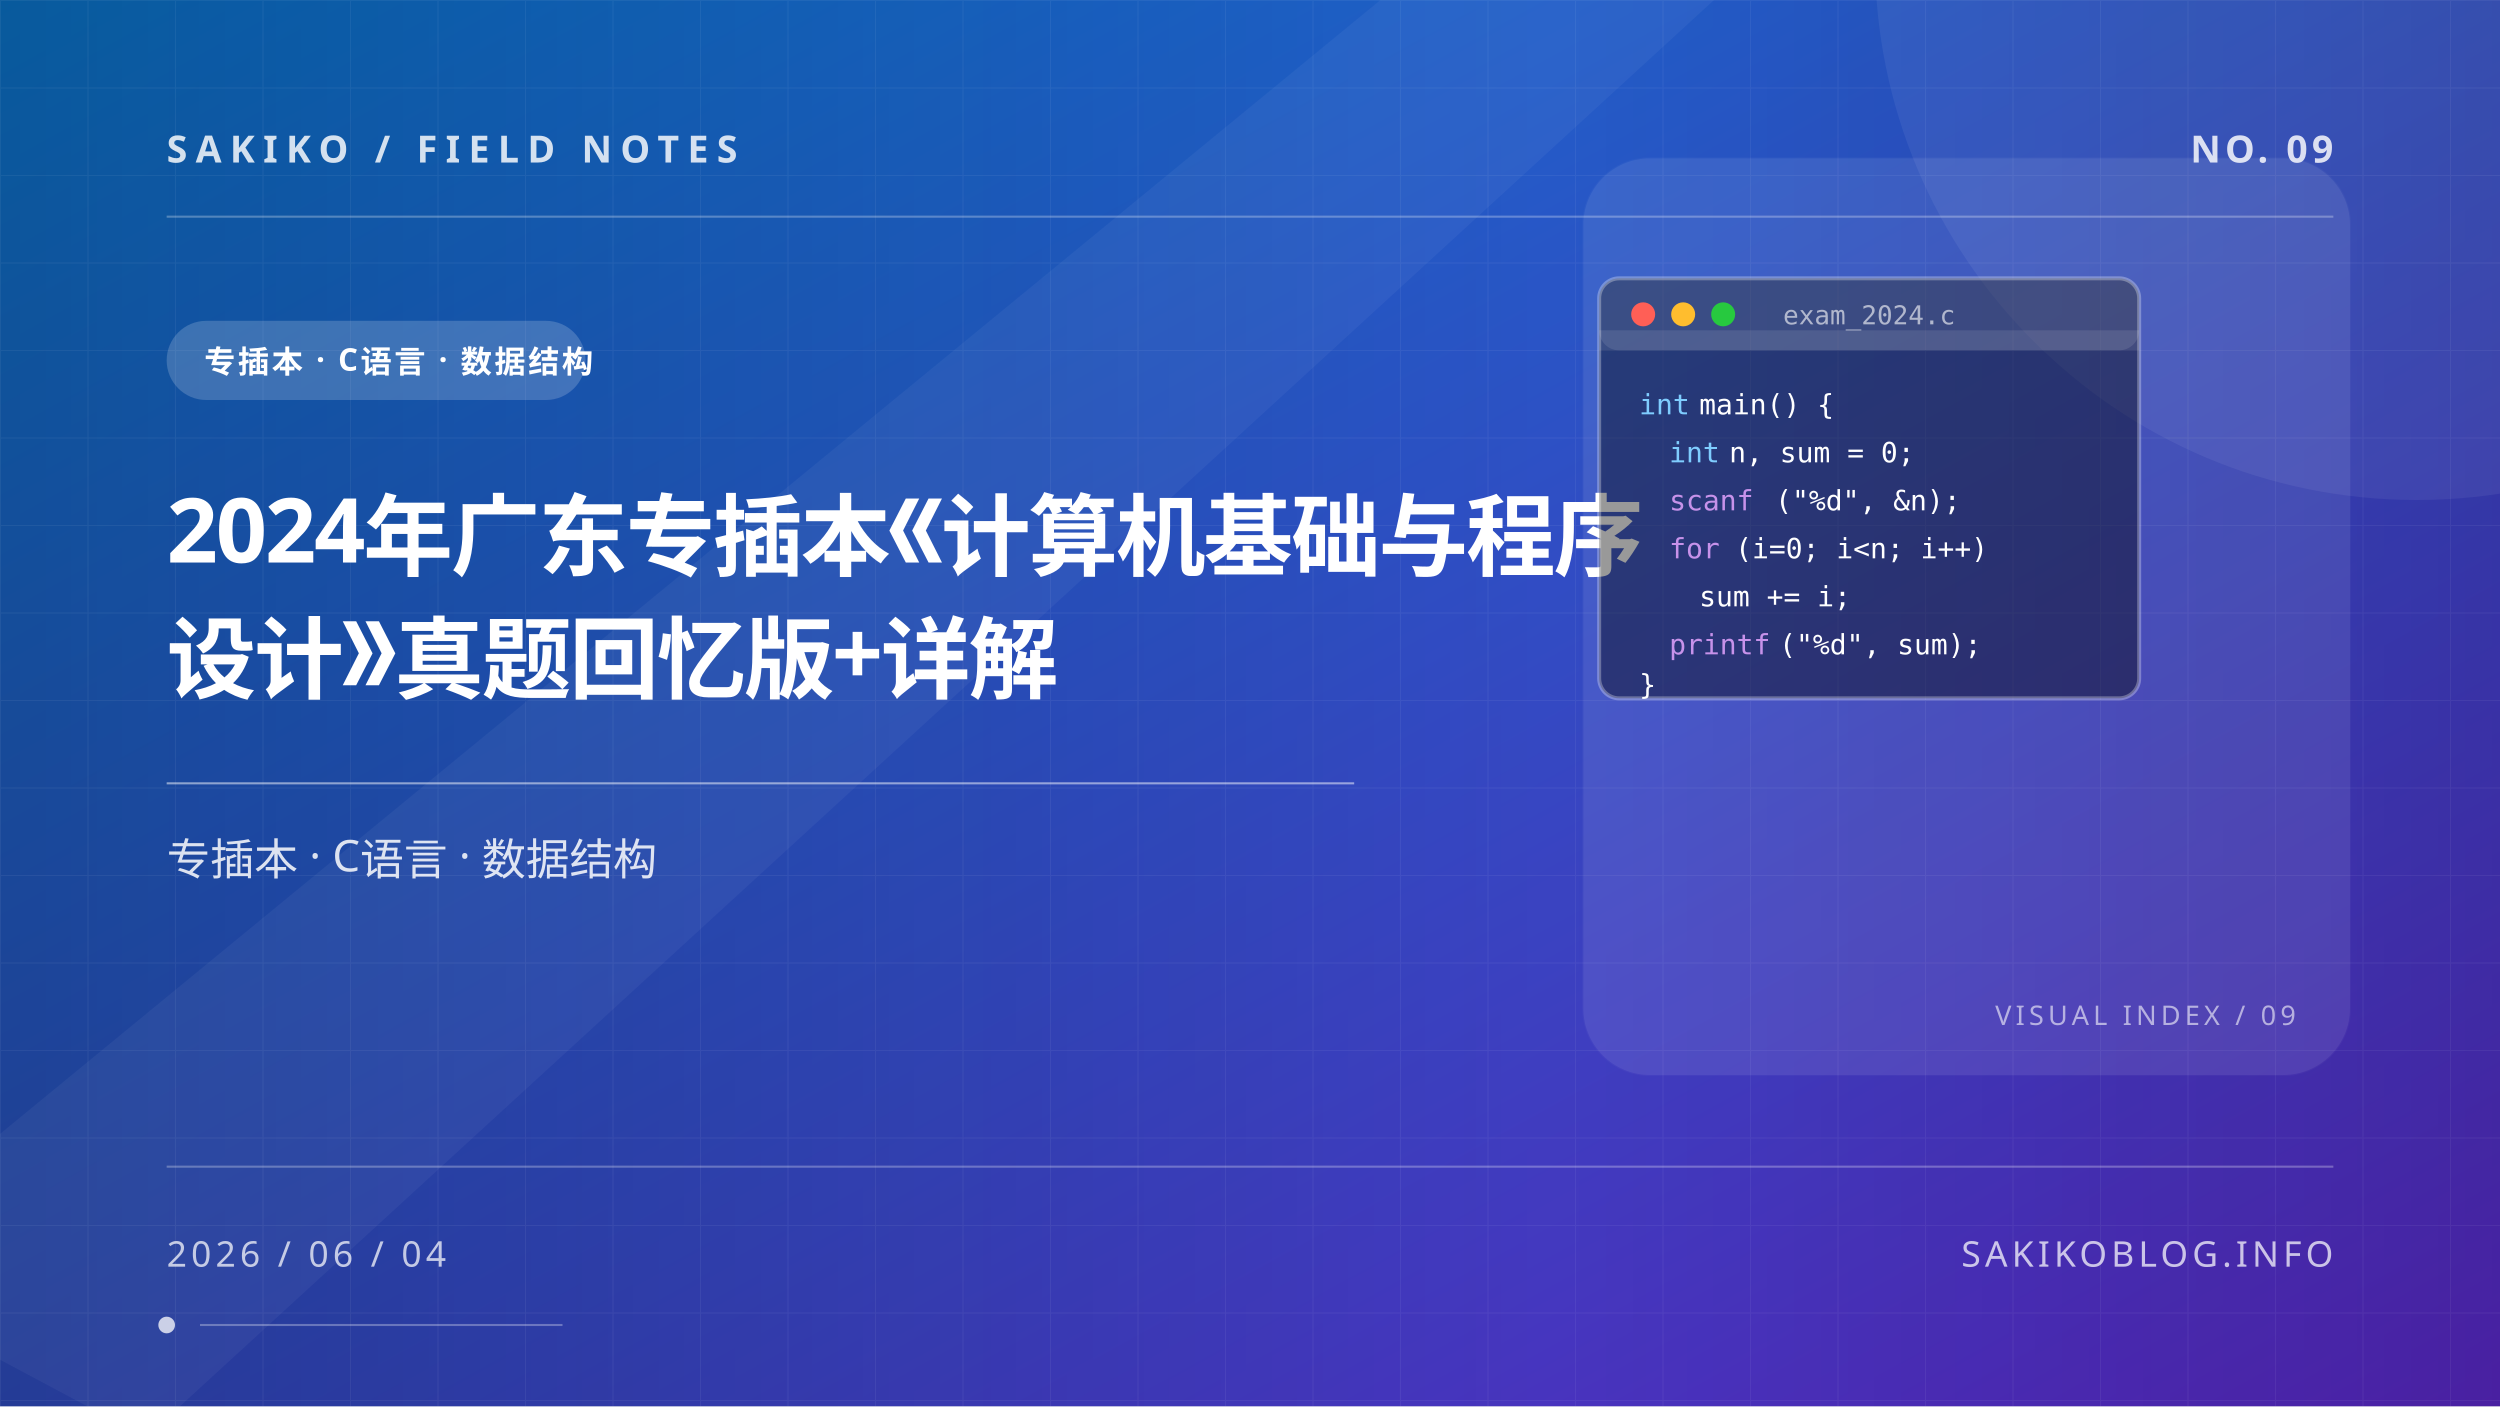
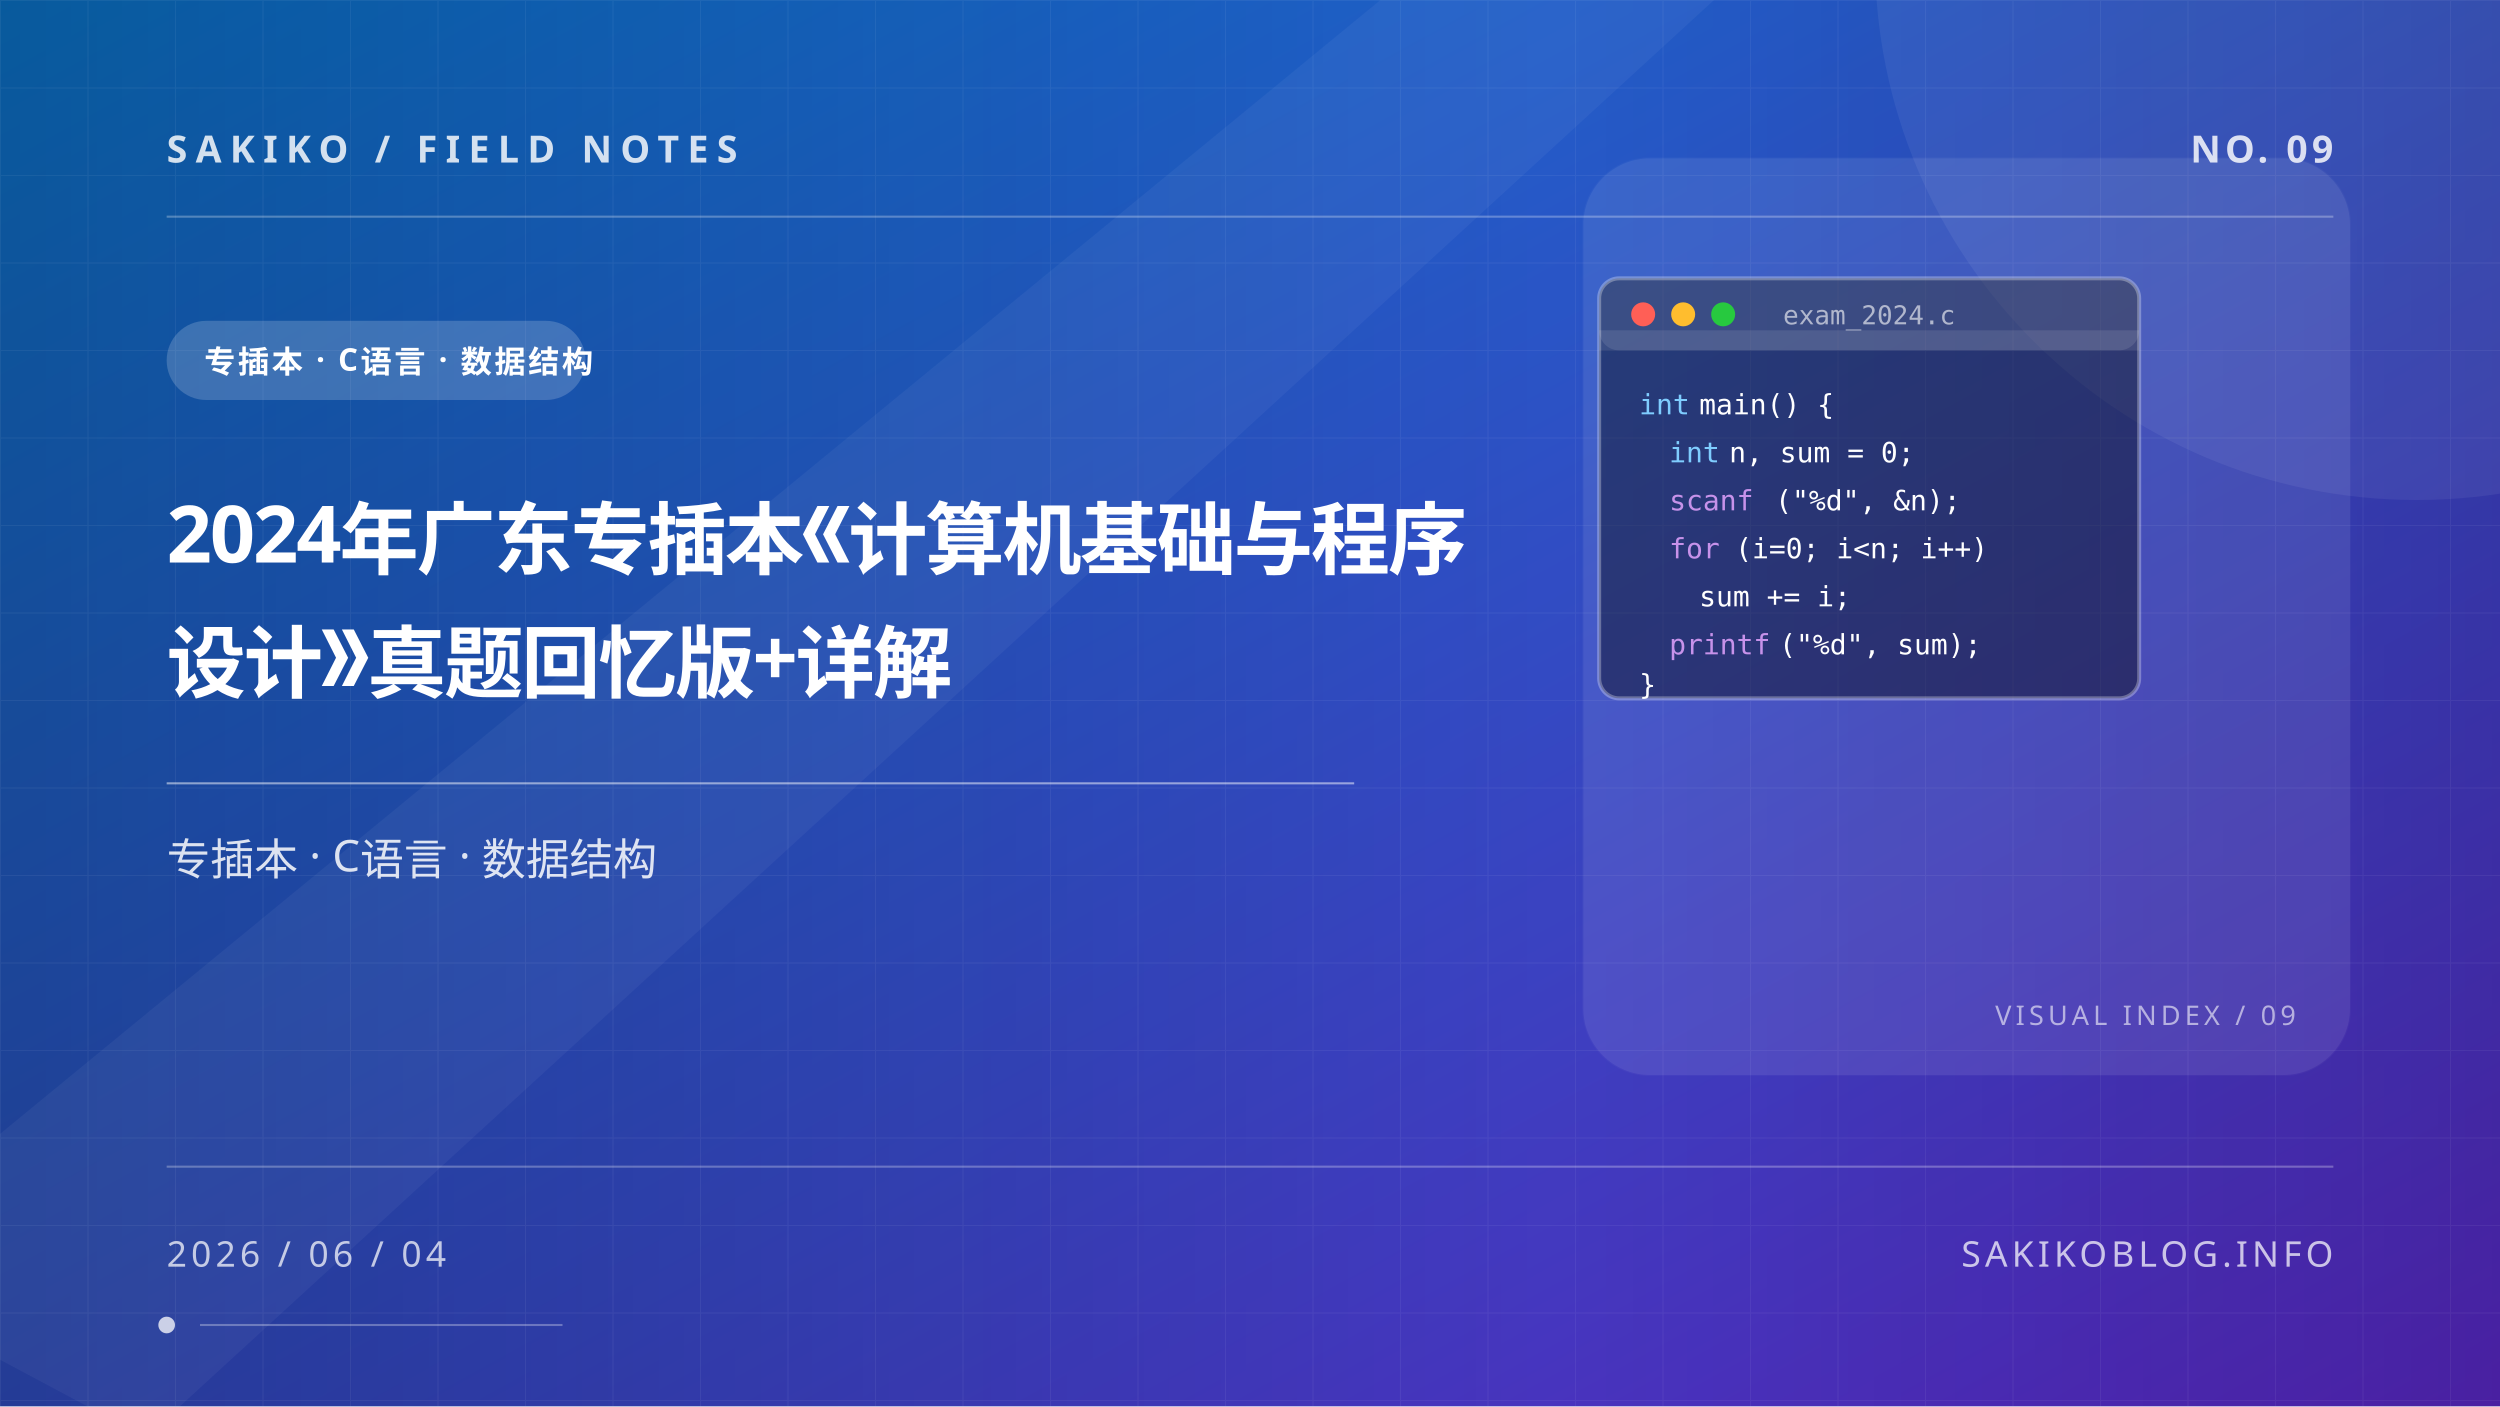
<svg xmlns="http://www.w3.org/2000/svg" viewBox="0 0 1200 675" width="1200" height="675" font-family="'Noto Sans SC','Microsoft YaHei','PingFang SC',sans-serif">
  <defs>
    <linearGradient id="bg" x1="0" y1="0" x2="1" y2="1">
      <stop offset="0" stop-color="#0984e3" />
      <stop offset="1" stop-color="#5f27cd" />
    </linearGradient>
    <linearGradient id="shade" x1="0" y1="0" x2="1" y2="0">
      <stop offset="0" stop-color="#050816" stop-opacity="0.34" />
      <stop offset="0.62" stop-color="#050816" stop-opacity="0.10" />
      <stop offset="1" stop-color="#050816" stop-opacity="0.24" />
    </linearGradient>
    <pattern id="grid" width="42" height="42" patternUnits="userSpaceOnUse">
      <path d="M 42 0 L 0 0 0 42" fill="none" stroke="#fff" stroke-opacity="0.055" stroke-width="1" />
    </pattern>
    <clipPath id="art-clip">
      <rect x="760" y="76" width="368" height="440" rx="32" />
    </clipPath>
  </defs>
  <rect width="1200" height="675" fill="url(#bg)" />
  <rect width="1200" height="675" fill="url(#shade)" />
  <rect width="1200" height="675" fill="url(#grid)" />
  <path d="M -80 610 L 760 -80 L 910 -80 L 70 690 Z" fill="#fff" opacity="0.045" />
  <circle cx="1160" cy="-20" r="260" fill="#fff" opacity="0.06" />
  <text x="80" y="78" font-size="18" font-weight="700" letter-spacing="4" fill="#fff" opacity="0.82">SAKIKO / FIELD NOTES</text>
  <text x="1120" y="78" font-size="18" font-weight="700" letter-spacing="2" text-anchor="end" fill="#fff" opacity="0.82">NO. 09</text>
  <line x1="80" y1="104" x2="1120" y2="104" stroke="#fff" stroke-opacity="0.28" />
  <g>
    <rect x="80" y="154" width="201.05" height="38" rx="19" fill="#fff" opacity="0.18" />
    <text x="98" y="179" font-size="15" font-weight="700" letter-spacing="1.2" fill="#fff">专插本 · C语言 · 数据结构</text>
  </g>
-   <text font-size="43" font-weight="750" fill="#fff" letter-spacing="-1">
+   <text font-size="38" font-weight="750" fill="#fff" letter-spacing="-1">
    <tspan x="80" y="270">2024年广东专插本《计算机基础与程序</tspan>
    <tspan x="80" y="332">设计》真题回忆版+详解</tspan>
  </text>
  <line x1="80" y1="376" x2="650" y2="376" stroke="#fff" stroke-opacity="0.5" />
  <text x="80" y="420" font-size="21" fill="#fff" opacity="0.84">专插本 · C语言 · 数据结构</text>
  <rect x="760" y="76" width="368" height="440" rx="32" fill="#fff" opacity="0.09" stroke="#fff" stroke-opacity="0.28" />
  <g clip-path="url(#art-clip)" transform="translate(-10 28) scale(0.96)">
    <g transform="translate(810 110)">
      <rect width="270" height="210" rx="10" fill="rgba(0,0,0,0.4)" stroke="rgba(255,255,255,0.3)" stroke-width="2" />
      <rect width="270" height="36" rx="10" fill="rgba(255,255,255,0.1)" />
      <rect y="26" width="270" height="10" fill="rgba(255,255,255,0.1)" />
      <circle cx="22" cy="18" r="6" fill="#ff5f56" />
      <circle cx="42" cy="18" r="6" fill="#ffbd2e" />
      <circle cx="62" cy="18" r="6" fill="#27c93f" />
      <text x="135" y="23" font-size="13" fill="rgba(255,255,255,0.6)" font-family="'Fira Code',monospace" text-anchor="middle">exam_2024.c</text>
      <text x="20" y="68" font-size="14" fill="#7fcdff" font-family="'Fira Code',monospace">int</text>
      <text x="50" y="68" font-size="14" fill="#fff" font-family="'Fira Code',monospace">main() {</text>
      <text x="35" y="92" font-size="14" fill="#7fcdff" font-family="'Fira Code',monospace">int</text>
      <text x="65" y="92" font-size="14" fill="#fff" font-family="'Fira Code',monospace">n, sum = 0;</text>
      <text x="35" y="116" font-size="14" fill="#c792ea" font-family="'Fira Code',monospace">scanf</text>
      <text x="88" y="116" font-size="14" fill="#fff" font-family="'Fira Code',monospace">("%d", &amp;n);</text>
      <text x="35" y="140" font-size="14" fill="#c792ea" font-family="'Fira Code',monospace">for</text>
      <text x="68" y="140" font-size="14" fill="#fff" font-family="'Fira Code',monospace">(i=0; i&lt;n; i++)</text>
      <text x="50" y="164" font-size="14" fill="#fff" font-family="'Fira Code',monospace">sum += i;</text>
      <text x="35" y="188" font-size="14" fill="#c792ea" font-family="'Fira Code',monospace">printf</text>
      <text x="90" y="188" font-size="14" fill="#fff" font-family="'Fira Code',monospace">("%d", sum);</text>
      <text x="20" y="208" font-size="14" fill="#fff" font-family="'Fira Code',monospace">}</text>
    </g>
  </g>
  <text x="1102" y="492" text-anchor="end" font-size="13" letter-spacing="2" fill="#fff" opacity="0.58">VISUAL INDEX / 09</text>
  <line x1="80" y1="560" x2="1120" y2="560" stroke="#fff" stroke-opacity="0.28" />
  <text x="80" y="608" font-size="17" letter-spacing="2" fill="#fff" opacity="0.72">2026 / 06 / 04</text>
  <text x="1120" y="608" text-anchor="end" font-size="17" letter-spacing="2" fill="#fff" opacity="0.72">SAKIKOBLOG.INFO</text>
  <circle cx="80" cy="636" r="4" fill="#fff" opacity="0.75" />
  <line x1="96" y1="636" x2="270" y2="636" stroke="#fff" stroke-opacity="0.3" />
</svg>
